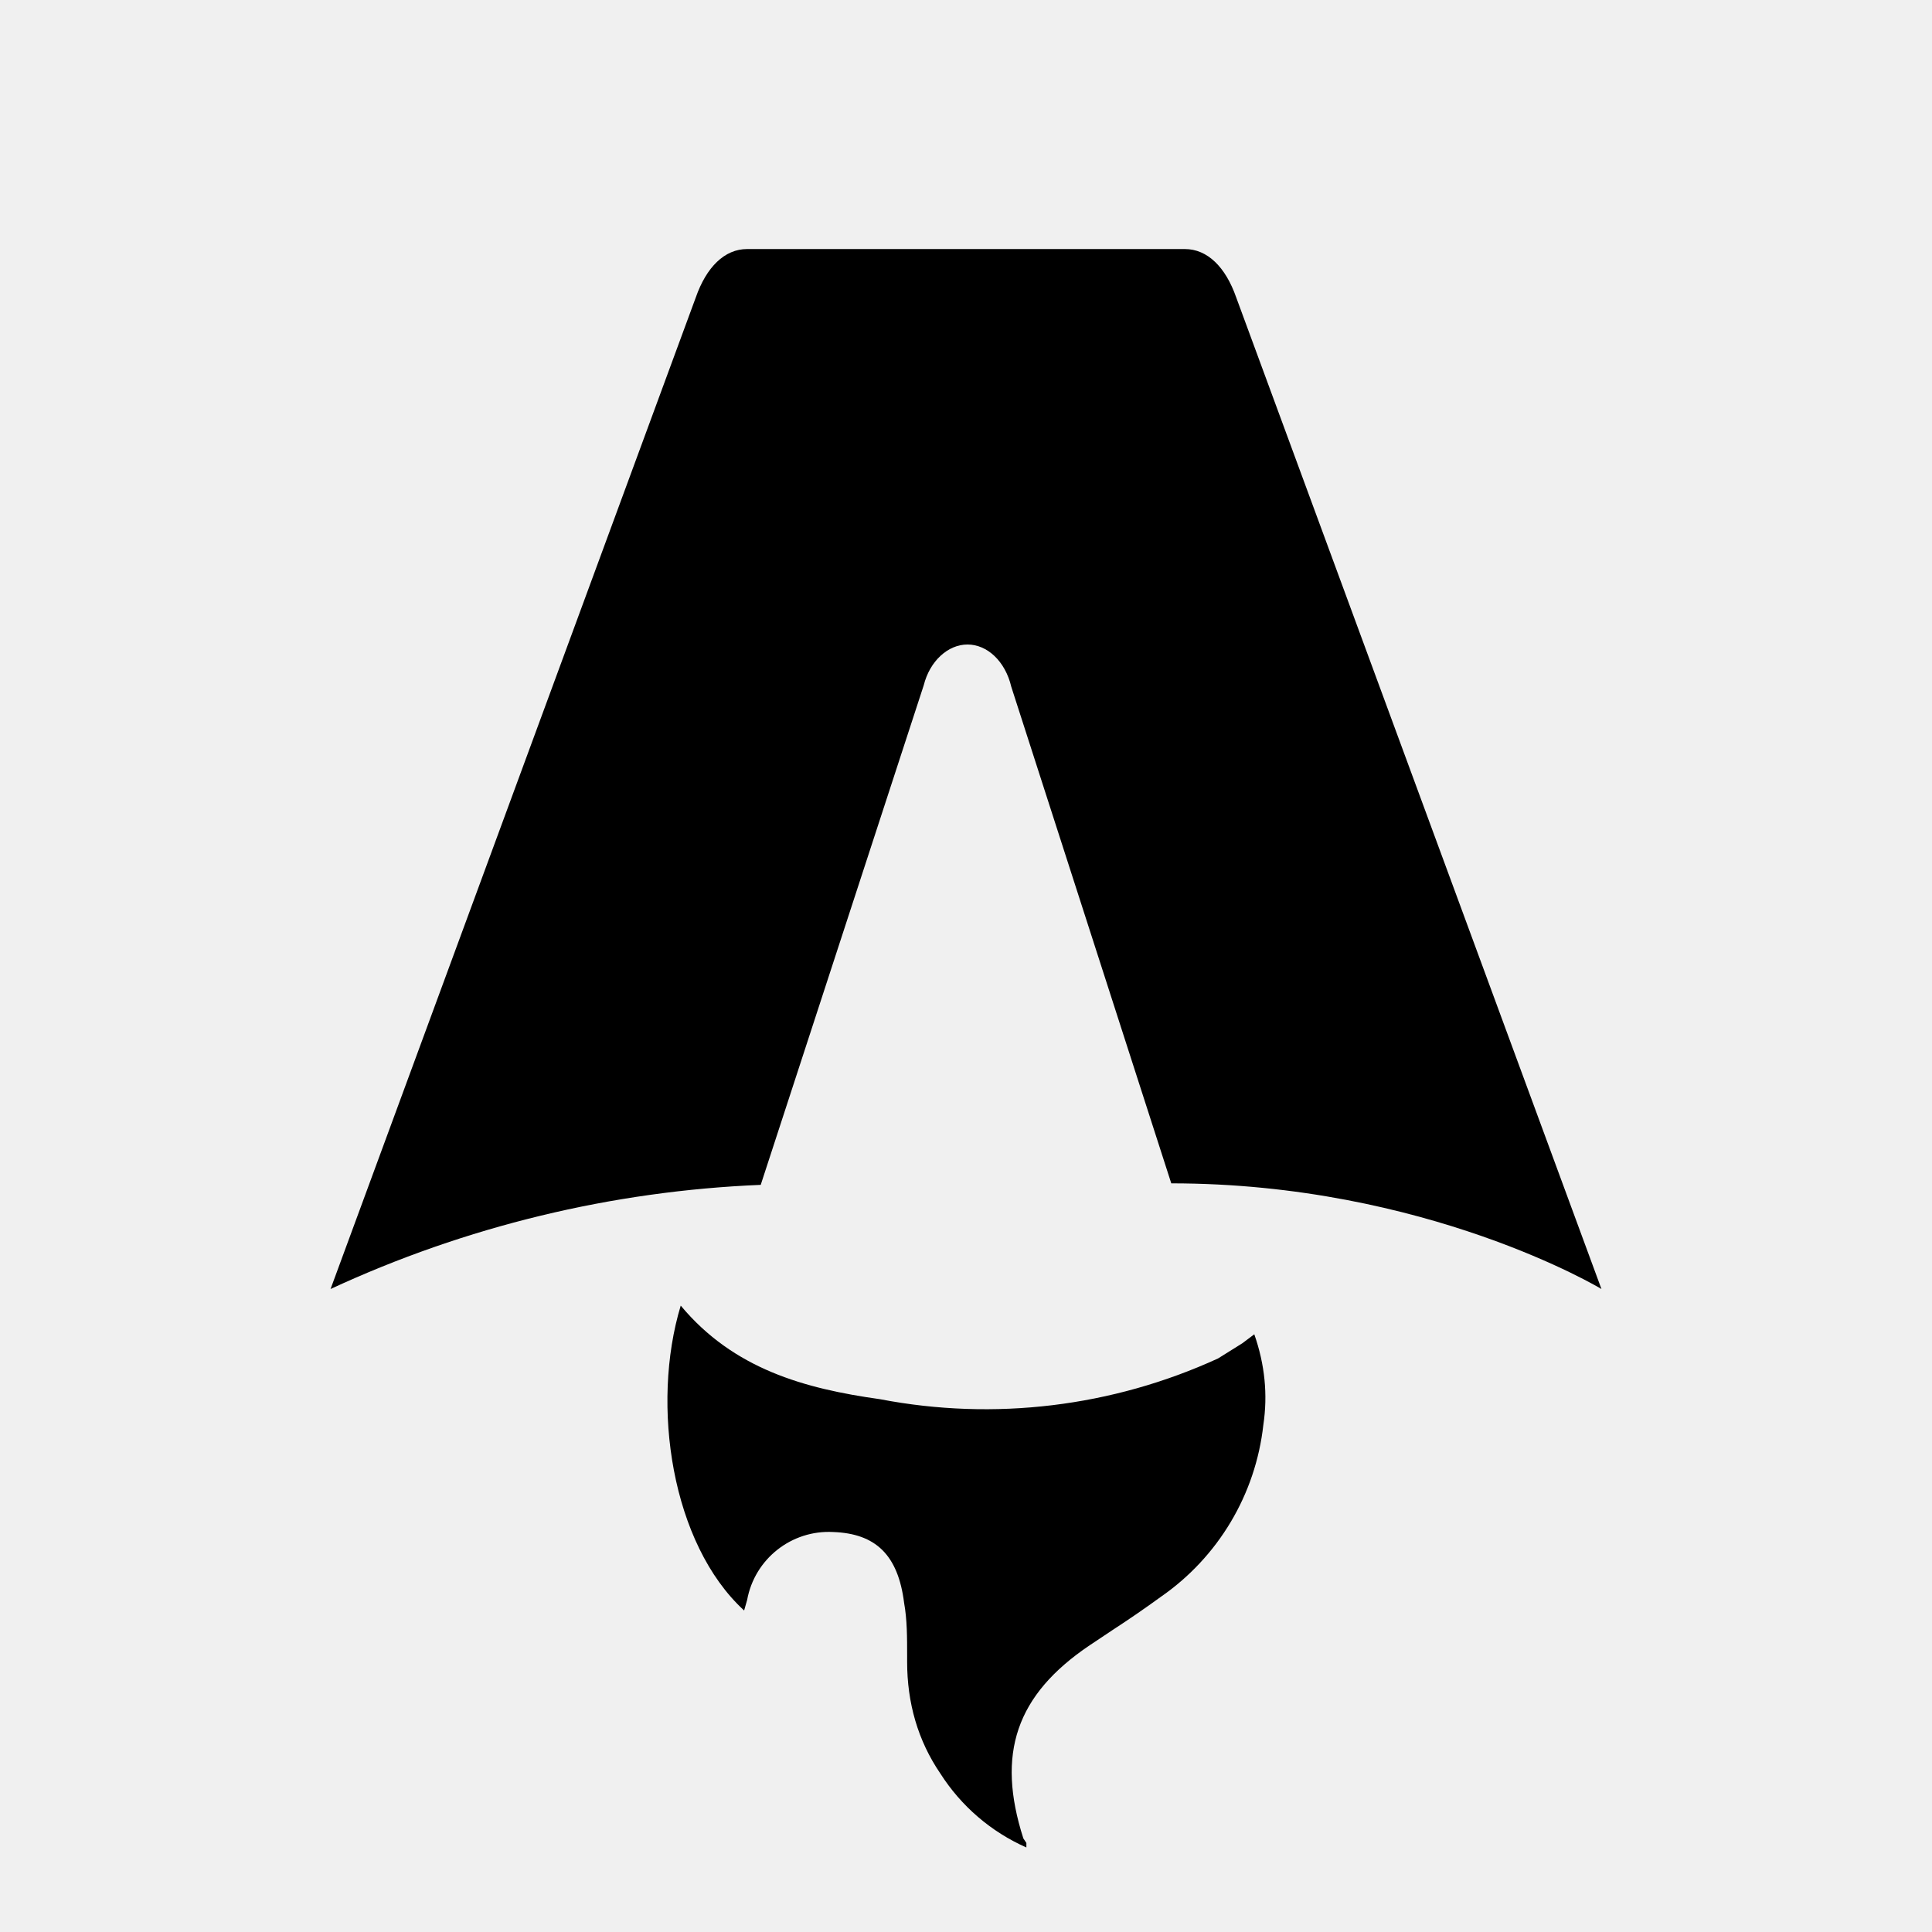
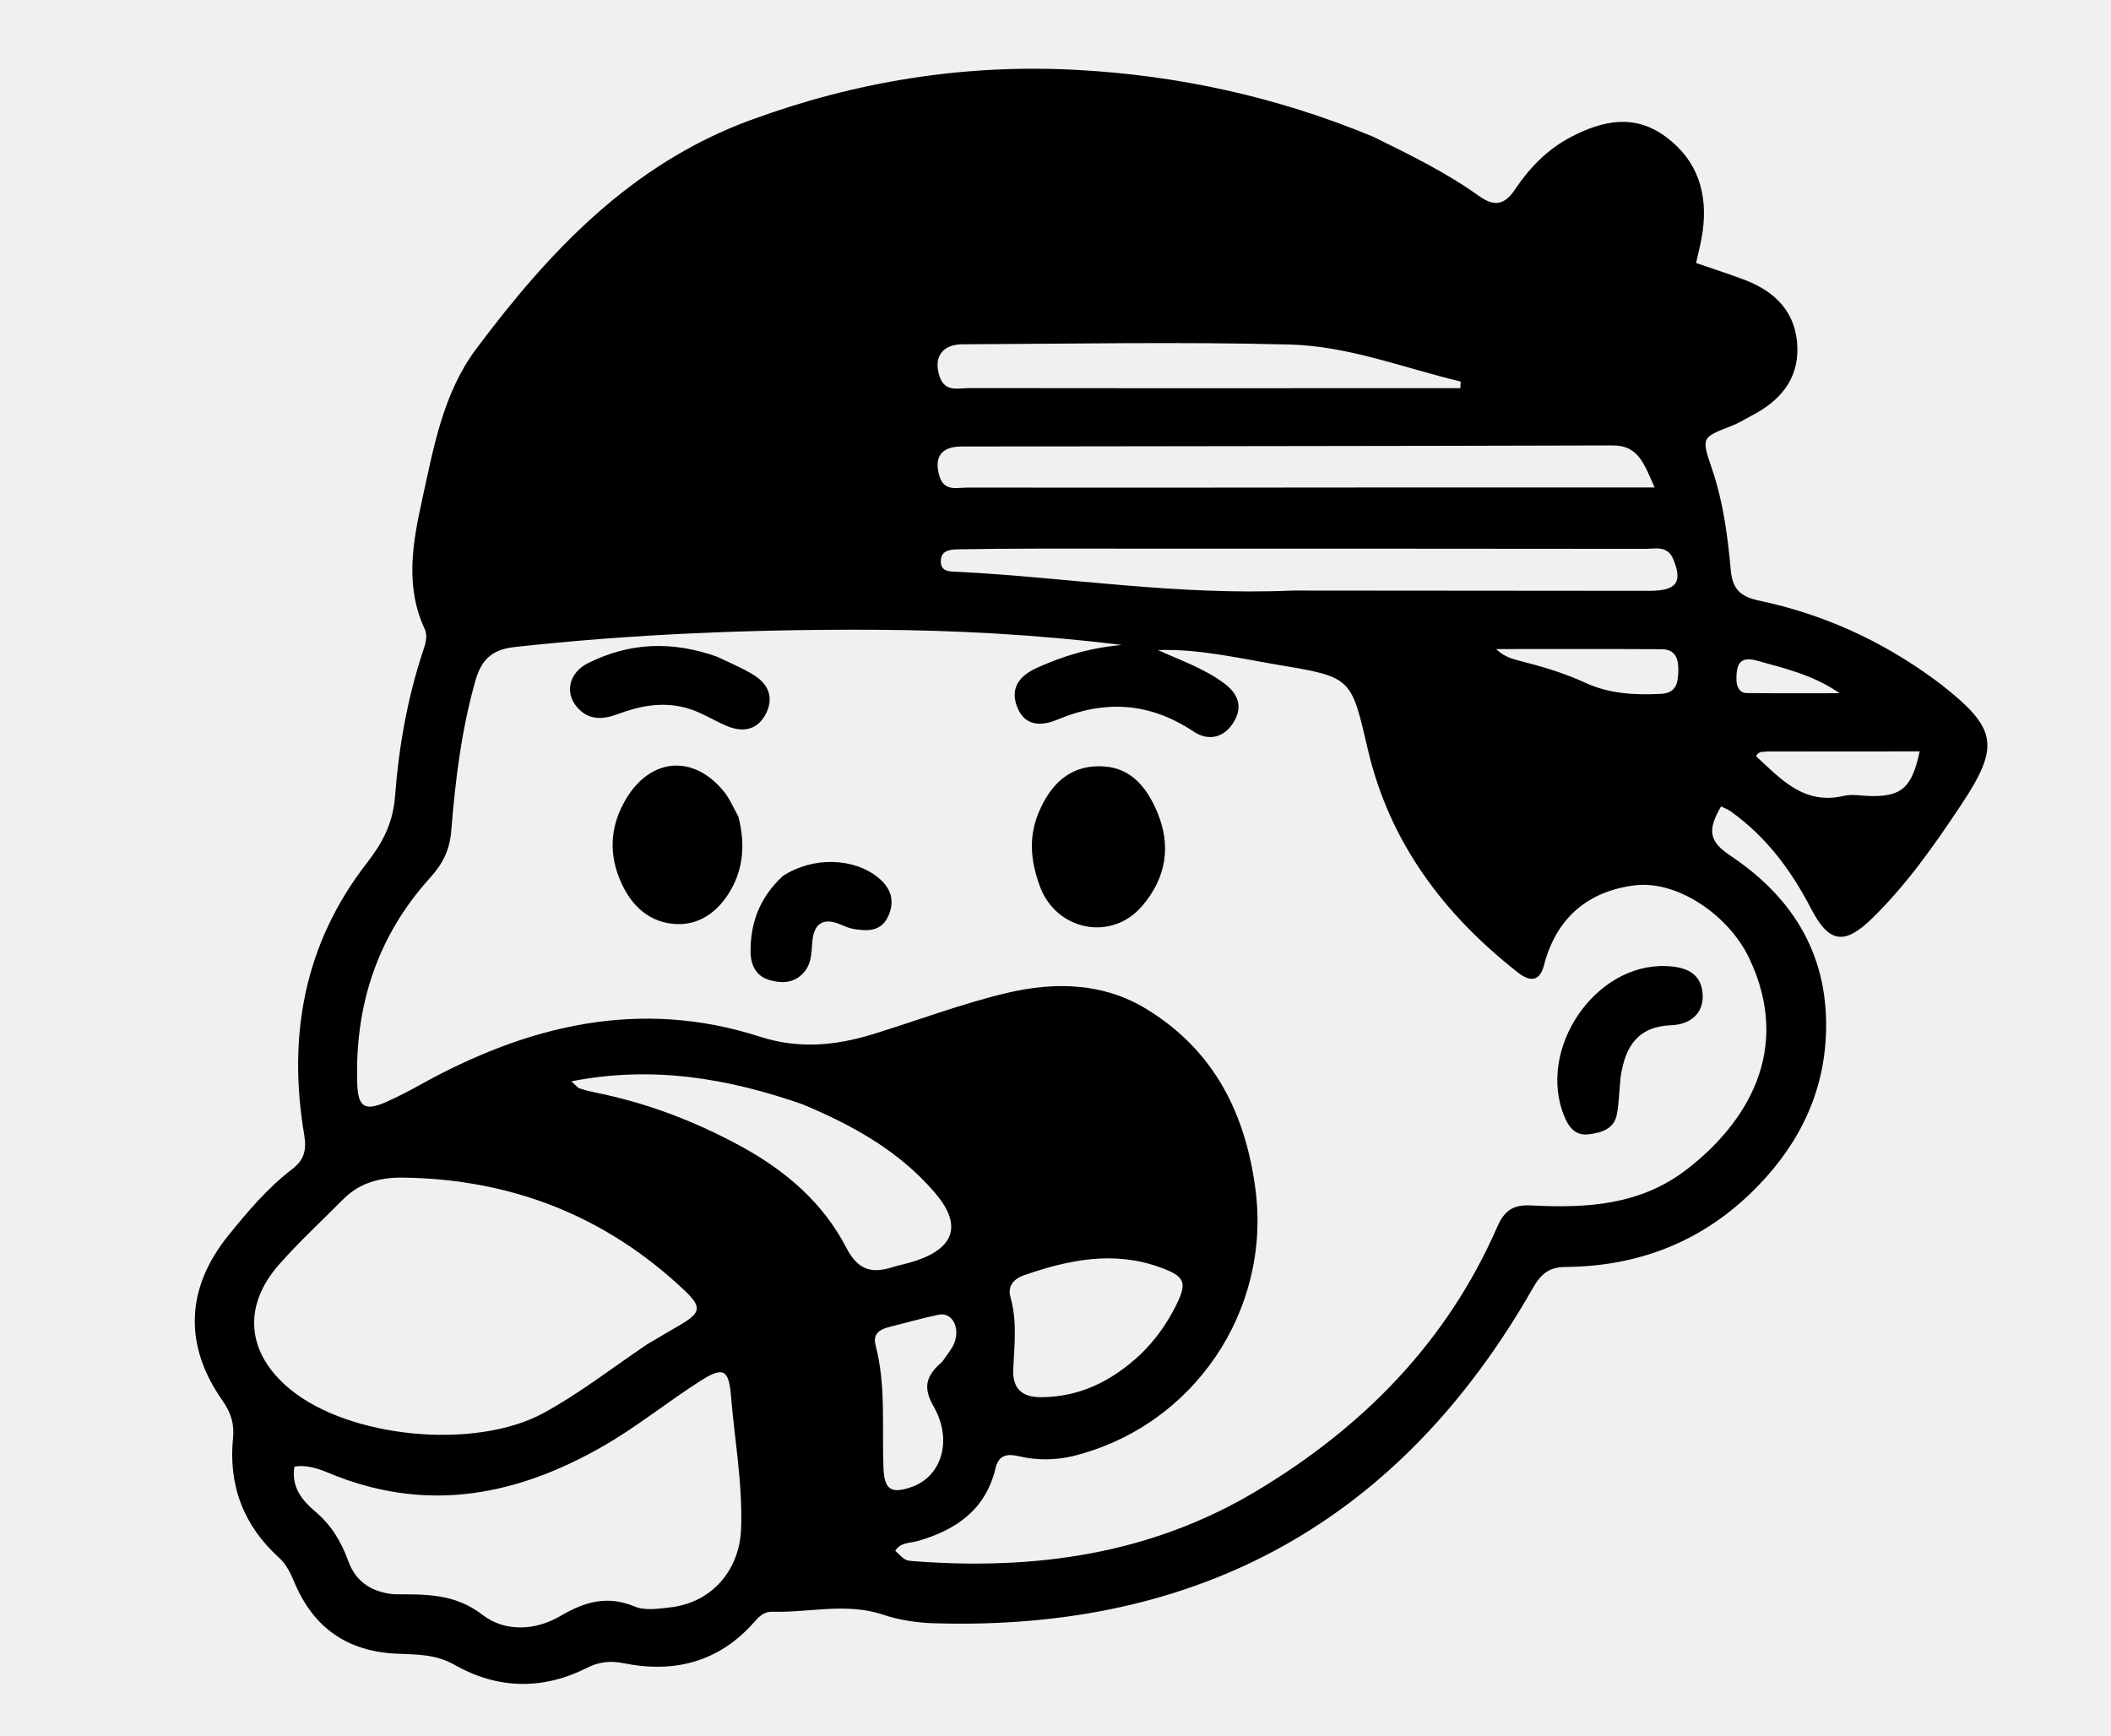
- <svg xmlns="http://www.w3.org/2000/svg" fill="none" viewBox="0 0 128 128">
-   <path d="M50.4 78.5a75.1 75.1 0 0 0-28.5 6.9l24.2-65.7c.7-2 1.9-3.2 3.4-3.2h29c1.5 0 2.7 1.2 3.4 3.2l24.2 65.7s-11.6-7-28.5-7L67 45.5c-.4-1.7-1.6-2.8-2.9-2.8-1.3 0-2.5 1.1-2.9 2.7L50.4 78.5Zm-1.1 28.2Zm-4.2-20.2c-2 6.6-.6 15.8 4.2 20.2a17.5 17.5 0 0 1 .2-.7 5.5 5.5 0 0 1 5.7-4.5c2.8.1 4.3 1.5 4.7 4.7.2 1.1.2 2.3.2 3.5v.4c0 2.7.7 5.2 2.2 7.4a13 13 0 0 0 5.7 4.9v-.3l-.2-.3c-1.8-5.6-.5-9.5 4.4-12.8l1.5-1a73 73 0 0 0 3.2-2.2 16 16 0 0 0 6.8-11.4c.3-2 .1-4-.6-6l-.8.6-1.6 1a37 37 0 0 1-22.4 2.7c-5-.7-9.7-2-13.2-6.2Z" />
-   <style>
-         path { fill: #000; }
-         @media (prefers-color-scheme: dark) {
-             path { fill: #FFF; }
-         }
-     </style>
+ <svg xmlns="http://www.w3.org/2000/svg" version="1.1" viewBox="280 140 450 370">
+ 	 width="100%" viewBox="0 0 1024 816" enable-background="new 0 0 1024 816" xml:space="preserve"&gt;
+ <path fill="#000000" opacity="1" stroke="none" d=" M572.695,169.135   C580.656,173.052 588.294,176.788 595.221,181.742   C598.457,184.056 600.647,183.831 602.973,180.361   C606.042,175.783 609.851,171.826 614.881,169.202   C621.637,165.677 628.405,164.221 635.071,169.143   C641.915,174.195 644.082,181.235 642.946,189.438   C642.652,191.56 642.074,193.643 641.557,196.069   C645.127,197.302 648.559,198.392 651.92,199.67   C658.541,202.187 662.93,206.69 663.144,214.056   C663.345,220.978 659.375,225.477 653.51,228.545   C652.038,229.315 650.613,230.215 649.072,230.811   C642.664,233.291 642.662,233.253 644.964,240.017   C647.343,247.007 648.296,254.311 648.95,261.582   C649.331,265.818 651.266,267.249 654.987,268.036   C668.517,270.899 680.878,276.475 692.063,284.628   C692.601,285.02 693.145,285.406 693.669,285.816   C705.776,295.313 706.439,298.977 697.985,311.685   C692.359,320.143 686.533,328.458 679.236,335.629   C673.153,341.607 669.877,341.088 666.004,333.601   C661.828,325.527 656.479,318.362 648.989,313.004   C648.346,312.545 647.576,312.265 646.878,311.909   C643.934,316.984 644.274,319.349 648.894,322.433   C662.737,331.673 670.078,344.356 669.207,361.15   C668.52,374.41 662.534,385.388 653.085,394.471   C642.127,405.005 628.813,409.977 613.718,410.091   C610.187,410.117 608.463,411.608 606.794,414.537   C578.612,464.003 535.943,487.765 479.094,486.047   C475.47,485.937 471.716,485.384 468.295,484.232   C460.399,481.571 452.503,483.823 444.622,483.588   C442.923,483.538 441.875,484.543 440.861,485.7   C433.313,494.313 423.767,496.766 412.84,494.545   C410.051,493.978 407.572,494.312 405.113,495.554   C395.598,500.358 385.978,500.07 376.909,494.915   C372.787,492.573 368.702,492.73 364.506,492.531   C354.11,492.039 346.943,487.105 342.862,477.567   C342.013,475.582 341.154,473.59 339.489,472.08   C331.923,465.218 328.661,456.68 329.675,446.53   C329.968,443.587 329.246,441.162 327.476,438.653   C319.097,426.78 319.588,414.568 328.755,403.275   C332.848,398.233 337.043,393.244 342.245,389.267   C344.759,387.345 345.416,385.284 344.855,381.967   C341.29,360.863 344.808,341.239 358.185,324.007   C361.502,319.733 363.77,315.546 364.21,309.738   C365,299.322 366.827,288.93 370.135,278.916   C370.67,277.296 371.253,275.65 370.514,274.058   C366.299,264.973 367.985,255.621 369.975,246.586   C372.432,235.427 374.432,223.846 381.508,214.381   C397.098,193.53 414.567,174.958 439.946,165.619   C462.452,157.337 485.574,153.62 509.442,154.897   C531.159,156.059 552.194,160.635 572.695,169.135  M508.63,450.434   C504.836,451.296 501.062,451.345 497.245,450.448   C495.001,449.921 492.925,449.965 492.227,452.949   C490.165,461.763 483.897,466.121 475.7,468.501   C474.042,468.983 471.958,468.749 470.841,470.595   C472.954,472.632 472.951,472.673 474.784,472.812   C500.589,474.775 525.291,471.381 547.915,457.806   C570.643,444.169 588.469,426.05 599.18,401.513   C600.67,398.1 602.553,396.77 606.361,396.97   C618.139,397.588 629.64,396.98 639.633,389.246   C652.147,379.561 662.269,363.902 652.835,344.191   C648.463,335.054 637.495,327.599 628.434,328.742   C618.477,329.998 611.74,335.7 609.138,345.742   C608.229,349.252 606.192,349.372 603.601,347.343   C587.799,334.972 576.24,319.65 571.602,299.853   C568.018,284.559 568.291,284.37 552.854,281.799   C544.262,280.368 535.723,278.29 526.847,278.582   C531.684,280.784 536.657,282.48 540.945,285.667   C544.008,287.944 544.927,290.692 543.032,293.87   C541.009,297.265 537.65,298.096 534.412,295.938   C525.154,289.767 515.62,289.132 505.466,293.385   C501.978,294.846 498.359,294.925 496.753,290.514   C495.219,286.3 497.742,283.823 501.221,282.283   C506.478,279.956 511.923,278.15 519.145,277.494   C500.484,275.217 483.198,274.325 465.891,274.254   C440.405,274.149 414.963,275.148 389.599,277.947   C384.777,278.48 382.58,280.764 381.356,285.063   C378.378,295.529 377.065,306.271 376.2,317.043   C375.869,321.167 374.44,324.086 371.705,327.101   C360.422,339.538 355.59,354.439 356.157,371.099   C356.327,376.117 357.881,376.91 362.456,374.862   C364.884,373.776 367.251,372.536 369.578,371.246   C392.431,358.571 416.316,352.716 442.038,361.011   C450.274,363.666 458.106,362.914 466.037,360.478   C475.577,357.548 484.957,353.969 494.644,351.676   C504.84,349.262 515.235,349.442 524.568,355.208   C538.768,363.981 545.48,377.238 547.625,393.53   C551.01,419.242 534.573,444.05 508.63,450.434  M418.056,426.505   C420.35,425.163 422.646,423.823 424.938,422.477   C429.405,419.854 429.706,418.672 425.888,415.064   C409.073,399.178 388.988,391.35 365.894,391.044   C361.019,390.98 356.673,392.124 353.157,395.665   C348.589,400.266 343.806,404.68 339.521,409.532   C331.599,418.501 332.581,428.502 341.784,436.109   C354.488,446.611 381.282,449.156 395.858,441.233   C403.477,437.092 410.3,431.747 418.056,426.505  M363.968,479.868   C370.566,479.885 376.898,479.648 382.817,484.223   C387.659,487.965 394.129,487.619 399.43,484.511   C404.662,481.444 409.474,480.038 415.353,482.494   C417.485,483.384 420.307,482.949 422.765,482.677   C431.781,481.678 437.676,474.71 437.983,465.815   C438.313,456.269 436.595,446.939 435.816,437.51   C435.358,431.974 434.163,431.297 429.415,434.312   C422.258,438.855 415.693,444.242 408.283,448.457   C390.337,458.666 371.835,462.386 351.926,454.746   C349.106,453.663 346.235,452.117 342.778,452.648   C341.989,457.054 344.54,459.977 347.184,462.212   C350.652,465.146 352.726,468.621 354.235,472.764   C355.702,476.792 358.666,479.328 363.968,479.868  M579.5,243.918   C596.994,243.918 614.488,243.918 632.72,243.918   C630.436,238.882 629.308,234.941 623.776,234.958   C577.505,235.102 531.234,235.105 484.963,235.188   C480.59,235.196 479.031,237.495 480.29,241.582   C481.281,244.796 483.979,243.946 486.125,243.948   C516.917,243.984 547.708,243.942 579.5,243.918  M555.5,265.895   C580.832,265.917 606.165,265.948 631.497,265.957   C637.404,265.959 638.726,264.154 636.693,259.218   C635.455,256.211 632.856,257.008 630.688,257.005   C587.356,256.95 544.024,256.953 500.693,256.958   C495.193,256.959 489.693,257.004 484.195,257.108   C482.508,257.14 480.567,257.35 480.55,259.603   C480.531,262.036 482.656,261.819 484.245,261.901   C507.671,263.103 530.945,266.987 555.5,265.895  M451.075,375.41   C435.258,369.912 419.2,367.097 401.789,370.52   C402.818,371.424 403.122,371.877 403.533,372.016   C404.627,372.385 405.755,372.673 406.889,372.9   C417.912,375.103 428.304,379.085 438.123,384.462   C447.469,389.579 455.462,396.411 460.401,405.975   C462.734,410.493 465.528,411.592 469.979,410.213   C471.725,409.672 473.539,409.344 475.269,408.759   C483.705,405.906 485.034,400.927 479.23,394.188   C471.766,385.521 462.163,380.045 451.075,375.41  M574.498,222.751   C580.099,222.751 585.7,222.751 591.301,222.751   C591.323,222.28 591.344,221.81 591.366,221.34   C579.298,218.452 567.472,213.777 555.02,213.449   C531.754,212.837 508.459,213.299 485.176,213.395   C480.761,213.414 478.91,216.25 480.323,220.343   C481.477,223.685 484.38,222.729 486.683,222.734   C515.622,222.792 544.56,222.761 574.498,222.751  M523.178,428.674   C526.301,425.625 528.797,422.124 530.731,418.216   C533.142,413.345 532.542,412.102 527.428,410.221   C517.436,406.544 507.794,408.558 498.24,411.872   C496.231,412.569 494.711,414.124 495.391,416.484   C496.858,421.579 496.229,426.711 495.993,431.845   C495.798,436.089 497.909,437.894 502.031,437.852   C510.109,437.768 516.842,434.579 523.178,428.674  M480.857,430.302   C481.755,428.916 482.946,427.634 483.491,426.121   C484.685,422.807 482.84,419.707 480.124,420.265   C476.555,420.998 473.046,422.027 469.504,422.898   C467.477,423.396 466.032,424.437 466.633,426.719   C468.913,435.373 467.973,444.216 468.33,452.982   C468.517,457.558 469.961,458.518 474.31,457.002   C480.715,454.769 483.153,447.084 479.01,439.801   C476.808,435.931 477.185,433.423 480.857,430.302  M656.638,300.201   C655.879,300.362 654.933,300.008 654.338,301.212   C659.636,306.071 664.502,311.664 673.061,309.661   C674.94,309.221 677.027,309.697 679.018,309.71   C685.408,309.752 687.58,307.853 689.216,300.178   C678.505,300.178 667.952,300.178 656.638,300.201  M605.301,281.232   C609.636,282.348 613.892,283.684 617.971,285.565   C623.085,287.924 628.513,288.195 634.034,287.919   C637.199,287.761 637.688,285.772 637.765,283.183   C637.844,280.525 637.255,278.412 634.157,278.395   C622.667,278.329 611.175,278.369 598.91,278.369   C601.029,280.358 602.861,280.535 605.301,281.232  M650.182,285.37   C650.344,286.646 650.966,287.732 652.289,287.747   C658.906,287.826 665.525,287.783 672.144,287.783   C666.654,283.932 660.55,282.512 654.522,280.835   C651.004,279.857 649.987,281.423 650.182,285.37  z" />
+   <path fill="#000000" opacity="1" stroke="none" d=" M622.134,573.139   C628.775,578.333 630.774,584.722 628.428,592.437   C626.088,600.131 620.381,603.477 612.797,604.339   C602.661,605.491 592.503,604.985 582.353,604.702   C577.534,604.568 574.996,601.98 574.987,597.116   C574.958,580.452 574.852,563.788 575,547.126   C575.059,540.547 577.312,538.668 583.941,538.642   C591.606,538.612 599.271,538.523 606.934,538.599   C618.369,538.712 625.443,544.81 626.784,555.56   C627.421,560.664 625.983,565.123 622.475,568.873   C621.295,570.135 619.862,571.239 622.134,573.139  M609.26,585.901   C610.356,583.435 609.567,581.648 607.103,580.813   C603.585,579.621 599.92,579.989 596.345,580.468   C594.293,580.743 594.157,582.662 594.172,584.371   C594.185,585.931 594.451,587.644 596.322,587.721   C600.507,587.892 604.855,589.273 609.26,585.901  M607.53,559.445   C606.056,555.68 598,553.316 595.137,555.808   C593.337,557.374 593.961,562.916 596.154,563.064   C600.076,563.33 604.576,564.657 607.53,559.445  z" />
+   <path fill="#000000" opacity="1" stroke="none" d=" M684.948,568.579   C682.833,570.259 681.973,571.561 684.383,573.479   C690.973,578.725 692.063,585.577 689.706,593.273   C687.419,600.74 681.483,603.37 674.519,604.314   C664.073,605.73 653.566,604.966 643.088,604.752   C639.188,604.672 636.895,602.219 636.877,598.299   C636.793,580.642 636.743,562.983 636.893,545.327   C636.934,540.548 639.743,538.469 644.87,538.513   C652.198,538.577 659.542,538.961 666.852,538.616   C685.38,537.743 693.379,554.064 684.948,568.579  M656.073,581.281   C654.915,586.753 656.021,588.398 661.277,588.555   C663.398,588.618 665.545,588.291 667.659,587.991   C670.018,587.657 671.806,586.492 671.596,583.824   C671.407,581.432 669.558,580.439 667.448,580.378   C663.851,580.273 660.215,579.629 656.073,581.281  M666.602,562.941   C668.591,562.006 670.006,560.69 669.215,558.265   C668.496,556.063 666.731,555.271 664.55,555.211   C663.051,555.17 661.552,555.141 660.053,555.107   C657.585,555.051 655.339,555.051 655.416,558.621   C655.484,561.818 656.474,563.798 660.002,563.611   C661.991,563.505 663.976,563.34 666.602,562.941  z" />
+   <path fill="#000000" opacity="1" stroke="none" d=" M490.001,547.449   C491.437,539.53 499.1,535.764 505.784,539.32   C508.031,540.515 509.078,542.674 509.087,545.127   C509.151,562.939 509.234,580.751 509.088,598.561   C509.047,603.454 506.549,604.78 498.74,604.995   C493.752,605.132 490.754,603.01 490.341,598.431   C489.938,593.967 489.93,589.45 490.031,584.963   C490.109,581.504 488.703,580.208 485.291,580.306   C479.969,580.459 474.638,580.367 469.313,580.287   C466.37,580.242 465.058,581.567 465.092,584.497   C465.144,588.99 465.222,593.491 465.032,597.978   C464.83,602.719 461.94,604.834 455.999,604.952   C449.645,605.079 446.089,603.075 446.034,598.4   C445.829,580.759 445.851,563.112 446.037,545.47   C446.084,540.973 448.858,538.736 453.562,538.658   C461.623,538.524 463.932,539.444 464.63,544.777   C465.211,549.204 465.089,553.742 465.027,558.227   C464.981,561.59 466.237,563.088 469.717,562.985   C474.872,562.833 480.039,562.864 485.196,563.013   C488.545,563.11 490.138,561.889 489.988,558.382   C489.838,554.894 489.986,551.393 490.001,547.449  z" />
+   <path fill="#000000" opacity="1" stroke="none" d=" M387.179,562   C387.18,566.162 387.014,569.833 387.207,573.485   C388.436,596.655 371.44,609.114 348.478,604.765   C335.549,602.316 326.701,592.202 326.062,578.484   C325.551,567.522 325.933,556.518 325.951,545.532   C325.959,540.809 328.299,538.468 333.104,538.686   C334.598,538.754 336.1,538.627 337.597,538.652   C343.244,538.746 345.082,540.428 345.172,546.127   C345.33,556.113 345.18,566.104 345.389,576.088   C345.587,585.554 351.153,589.885 360.082,587.833   C364.93,586.718 367.694,583.043 367.774,577.03   C367.905,567.211 367.833,557.388 367.861,547.567   C367.87,544.371 367.673,540.883 371.546,539.682   C376.052,538.286 380.754,537.832 385.085,540.155   C386.919,541.138 387.116,543.442 387.114,545.52   C387.108,550.847 387.153,556.174 387.179,562  z" />
+   <path fill="#000000" opacity="1" stroke="none" d=" M705.881,572.11   C700.948,563.202 696.137,554.65 691.415,546.049   C688.507,540.752 689.729,539.276 695.737,538.531   C704.337,537.463 709.952,540.652 713.747,548.347   C715.849,552.61 717.453,557.229 720.911,561.364   C724.362,556.57 727.057,551.701 729.534,546.696   C733.163,539.363 741.809,535.817 749.19,538.904   C752.777,540.405 751.467,543.268 750.17,545.621   C745.917,553.336 741.719,561.094 737.123,568.605   C733.029,575.295 730.113,582.103 731.143,590.187   C731.497,592.971 731.207,595.837 731.206,598.665   C731.205,602.985 729.012,604.917 724.724,605.097   C710.034,605.714 709.761,605.537 709.716,590.601   C709.697,584.287 710.29,577.887 705.881,572.11  z" />
+   <path fill="#000000" opacity="1" stroke="none" d=" M435.112,596.961   C428.637,605.718 419.634,605.794 410.518,604.935   C406.751,604.579 403.058,603.383 399.533,601.784   C395.58,599.992 393.776,597.336 395.475,593.052   C397.797,587.201 401.403,584.963 406.014,586.497   C408.689,587.388 411.265,588.607 413.973,589.365   C416.511,590.075 419.15,589.911 420.391,587.091   C421.645,584.242 419.934,582.42 417.648,580.93   C413.343,578.123 408.565,576.037 404.772,572.446   C399.733,567.676 396.214,562.169 396.973,554.911   C398.097,544.156 404.691,538.33 415.566,537.976   C422.249,537.758 428.435,539.135 434.056,542.851   C438.405,545.726 439.336,549.13 436.731,552.908   C432.675,558.788 429.512,559.776 424.927,556.661   C422.094,554.737 418.284,551.459 415.915,555.127   C413.421,558.99 418.362,560.769 421.086,562.683   C423.941,564.69 426.955,566.473 429.769,568.533   C439.511,575.663 441.542,586.133 435.112,596.961  z" />
+   <path fill="#000000" opacity="1" stroke="none" d=" M306.034,565.905   C317.134,573.597 320.17,580.549 317.683,590.792   C315.636,599.223 309.936,603.404 301.953,604.747   C293.894,606.102 286.032,605.022 278.604,601.359   C274.666,599.418 273.938,596.487 275.616,592.666   C278.059,587.105 281.254,584.949 285.311,586.316   C288.145,587.271 290.843,588.682 293.719,589.441   C296.292,590.119 299.28,590.519 300.527,587.185   C301.68,584.103 299.831,582.156 297.364,580.649   C293.816,578.481 290.128,576.504 286.762,574.081   C277.584,567.472 274.6,557.614 278.694,548.242   C282.227,540.156 291.748,536.204 302.588,538.348   C306.549,539.131 310.248,540.653 313.711,542.683   C318.184,545.306 319.236,549.288 316.632,553.17   C313.05,558.51 309.036,559.553 304.565,556.18   C303.083,555.062 301.645,553.93 299.788,553.601   C297.869,553.26 295.986,553.544 294.983,555.382   C293.983,557.217 295.279,558.719 296.573,559.674   C299.512,561.842 302.654,563.736 306.034,565.905  z" />
+   <path fill="#000000" opacity="1" stroke="none" d=" M518.826,560.003   C518.823,555.175 518.684,550.841 518.853,546.52   C519.091,540.401 521.481,538.618 528.923,538.645   C535.551,538.67 537.929,540.494 537.972,546.439   C538.092,563.252 538.065,580.067 537.936,596.88   C537.89,602.815 535.121,604.985 528.437,604.98   C521.505,604.976 518.904,602.749 518.865,596.461   C518.79,584.475 518.832,572.488 518.826,560.003  z" />
+   <path fill="#000000" opacity="1" stroke="none" d=" M422.509,654.352   C421.628,647.88 422.926,641.421 419.927,635.659   C416.781,636.033 416.616,638.16 416.201,640.074   C415.059,645.338 415.265,650.665 415.616,655.977   C415.79,658.603 414.683,660.288 412.244,660.696   C409.682,661.125 408.611,659.022 408.306,657.052   C407.066,649.042 407.1,640.988 410.843,633.626   C415,625.451 419.748,624.916 426.91,631.167   C427.868,631.398 428.436,630.748 429.081,630.23   C435.437,625.128 442.016,627.067 443.659,634.948   C445.116,641.94 445.878,649.094 444.279,656.254   C443.648,659.081 442.589,661.709 439.152,661.011   C435.985,660.369 436.152,657.717 436.43,655.014   C436.954,649.914 438.218,644.817 436.946,639.643   C436.6,638.238 436.901,636.297 434.924,636.099   C432.714,635.878 432.377,637.948 431.909,639.462   C430.723,643.293 430.122,647.241 430.038,651.259   C430.01,652.591 429.973,653.922 429.954,655.254   C429.913,658.061 428.737,660.656 425.896,660.607   C422.534,660.549 421.839,657.764 422.509,654.352  z" />
+   <path fill="#000000" opacity="1" stroke="none" d=" M363.798,656.206   C359.386,650.43 357.673,644.53 360.181,637.748   C362.826,630.595 367.659,626.837 374.537,626.872   C380.951,626.905 385.893,630.789 388.394,637.764   C391.002,645.035 388.657,652.575 382.34,657.23   C376.627,661.438 370.55,661.191 363.798,656.206  M381.424,646.549   C382.033,644.064 382.034,641.606 380.907,639.26   C379.606,636.55 377.534,634.665 374.473,634.4   C371.506,634.142 369.238,635.82 368.014,638.27   C366.606,641.091 366.042,644.232 367.079,647.426   C368.683,652.361 374.291,654.029 378.172,650.631   C379.28,649.661 380.105,648.367 381.424,646.549  z" />
+   <path fill="#000000" opacity="1" stroke="none" d=" M612.03,653.862   C614.624,653.74 616.464,652.947 616.623,650.5   C616.797,647.84 614.491,647.45 612.616,646.855   C611.677,646.557 610.669,646.444 609.682,646.331   C602.025,645.459 599.359,642.625 600.052,636.056   C600.703,629.881 606.524,625.192 612.758,626.083   C616.822,626.663 620.491,628.181 622.432,632.233   C623.37,634.189 623.651,636.169 621.596,637.561   C619.768,638.8 618.16,638.065 616.757,636.548   C615.975,635.704 615.125,634.867 614.159,634.262   C612.667,633.328 611.045,633.136 609.462,634.188   C608.541,634.799 608.16,635.677 608.269,636.746   C608.497,638.985 610.403,638.992 611.95,639.434   C613.705,639.934 615.48,640.361 617.237,640.853   C621.941,642.169 624.743,645.073 624.604,650.159   C624.451,655.728 621.57,659.54 616.65,660.988   C609.252,663.167 602.097,659.869 600.349,653.627   C599.708,651.34 600.2,649.666 602.191,648.531   C604.308,647.323 605.595,648.564 606.641,650.291   C607.793,652.193 609.111,653.883 612.03,653.862  z" />
+   <path fill="#000000" opacity="1" stroke="none" d=" M661.355,639.548   C663.823,639.894 665.166,641.19 664.843,643.288   C664.495,645.551 662.513,646.487 660.427,646.663   C658.628,646.815 656.764,646.306 654.981,646.522   C652.435,646.831 651.287,648.588 651.459,651.121   C651.634,653.692 653.547,653.81 655.453,653.745   C657.779,653.667 660.099,653.406 662.425,653.354   C664.665,653.304 666.451,654.312 666.848,656.581   C667.284,659.071 665.357,660.496 663.379,660.648   C658.252,661.04 653.081,661.156 647.943,660.964   C645.108,660.859 644.153,658.34 644.104,655.898   C643.945,647.911 643.93,639.919 643.969,631.93   C643.984,628.735 645.801,627.003 648.994,626.957   C653.321,626.895 657.651,626.891 661.977,626.994   C664.379,627.051 666.308,628 666.159,630.831   C666.029,633.304 664.325,634.203 662.064,634.251   C660.067,634.293 658.064,634.378 656.073,634.271   C652.816,634.096 651.427,635.415 652.262,639.532   C655.125,639.532 658.073,639.532 661.355,639.548  z" />
+   <path fill="#000000" opacity="1" stroke="none" d=" M465.08,652.086   C467.452,645.654 469.659,639.573 471.913,633.51   C472.489,631.96 472.989,630.31 473.913,628.976   C476.647,625.029 480.602,625.108 482.306,629.521   C485.771,638.488 488.704,647.663 491.75,656.788   C492.398,658.73 491.758,660.475 489.614,661.172   C487.543,661.846 486.029,661.038 485.222,659.037   C483.752,655.392 481.699,652.851 477.164,653.083   C474.341,653.228 472.522,654.02 471.297,656.664   C470.237,658.955 469.237,662.242 465.651,660.644   C461.896,658.972 463.607,656.019 464.63,653.393   C464.75,653.084 464.833,652.761 465.08,652.086  M476.476,643.172   C476.211,644.487 476.002,645.827 477.617,646.427   C478.385,646.713 479.46,646.73 479.747,645.871   C480.449,643.768 479.849,641.871 478.518,640.231   C477.056,640.572 477.177,641.775 476.476,643.172  z" />
+   <path fill="#000000" opacity="1" stroke="none" d=" M579.868,657.95   C579.467,660.353 578.388,661.667 576.167,661.604   C573.955,661.542 572.91,660.037 572.459,658.151   C571.584,654.491 569.384,653.2 565.637,653.065   C561.843,652.927 559.795,654.191 558.667,657.786   C557.994,659.932 556.338,661.695 553.73,660.856   C550.983,659.972 551.093,657.525 551.808,655.433   C554.71,646.946 557.73,638.497 560.853,630.089   C561.729,627.731 563.745,626.281 566.314,626.471   C568.995,626.67 570.178,628.804 570.957,631.113   C573.93,639.93 576.887,648.753 579.868,657.95  M566.918,640.567   C566.672,639.986 566.14,639.009 565.688,639.841   C564.699,641.662 563.41,643.497 563.665,645.77   C568.141,646.73 568.239,646.594 566.918,640.567  z" />
+   <path fill="#000000" opacity="1" stroke="none" d=" M533.542,656.993   C533.176,659.355 532.109,660.882 529.983,660.859   C527.85,660.836 526.951,658.976 526.225,657.298   C524.743,653.874 524.119,649.801 519.379,648.915   C517.392,650.805 517.666,653.138 517.941,655.427   C518.272,658.183 517.24,660.315 514.473,660.484   C511.493,660.666 510.713,658.3 510.713,655.699   C510.715,647.876 510.714,640.052 510.714,632.228   C510.714,629.896 511.172,627.675 513.945,627.436   C516.828,627.188 517.397,629.583 517.829,631.73   C518.12,633.172 518.091,634.678 518.255,636.815   C520.948,634.94 522.504,632.683 524.236,630.582   C525.723,628.779 527.608,627.491 529.794,629.303   C531.899,631.047 531.289,633.084 529.755,635.017   C528.017,637.208 526.361,639.463 524.497,641.917   C529.379,645.848 532.134,650.841 533.542,656.993  z" />
+   <path fill="#000000" opacity="1" stroke="none" d=" M501.87,312.183   C504.673,306.18 509.041,302.947 515.37,303.39   C521.182,303.796 524.392,307.857 526.553,312.8   C529.8,320.229 528.611,327.175 523.413,333.205   C516.891,340.771 505.157,338.383 501.679,328.965   C499.659,323.494 499.067,318.011 501.87,312.183  z" />
+   <path fill="#000000" opacity="1" stroke="none" d=" M437.396,314.087   C438.899,319.851 438.467,325.142 435.69,329.889   C433.046,334.409 428.898,337.497 423.442,336.943   C417.617,336.352 414.014,332.288 411.966,327.083   C409.714,321.359 410.257,315.7 413.429,310.354   C418.644,301.569 427.724,300.764 434.215,308.614   C435.46,310.119 436.257,311.995 437.396,314.087  z" />
+   <path fill="#000000" opacity="1" stroke="none" d=" M625.461,369.655   C625.169,372.558 625.13,375.076 624.676,377.517   C624.076,380.74 621.326,381.472 618.632,381.815   C615.848,382.169 614.399,380.285 613.456,377.983   C607.596,363.668 619.918,345.42 635.085,345.945   C639.088,346.083 642.613,347.243 642.948,351.868   C643.265,356.241 640.046,358.411 636.345,358.549   C629.164,358.818 626.449,362.962 625.461,369.655  z" />
+   <path fill="#000000" opacity="1" stroke="none" d=" M432.781,279.966   C435.674,281.348 438.303,282.425 440.684,283.904   C443.952,285.932 445.062,288.946 443.109,292.44   C441.238,295.786 438.134,296.117 434.895,294.748   C432.003,293.525 429.371,291.749 426.277,290.912   C421.215,289.543 416.417,290.456 411.669,292.237   C408.498,293.426 405.468,293.614 403.016,290.758   C400.291,287.582 401.346,283.36 405.381,281.349   C414.164,276.971 423.188,276.583 432.781,279.966  z" />
+   <path fill="#000000" opacity="1" stroke="none" d=" M446.902,326.731   C453.263,322.573 461.968,322.844 467.177,327.064   C470.014,329.362 470.834,332.191 469.274,335.459   C467.757,338.637 464.825,338.509 461.937,338.034   C460.97,337.874 460.035,337.447 459.119,337.063   C455.213,335.424 453.42,337.141 453.145,340.939   C452.964,343.45 452.944,345.91 450.876,347.801   C448.742,349.753 446.212,349.591 443.842,348.865   C441.172,348.047 440.041,345.713 440.004,343.029   C439.918,336.762 441.935,331.306 446.902,326.731  z" />
</svg>
